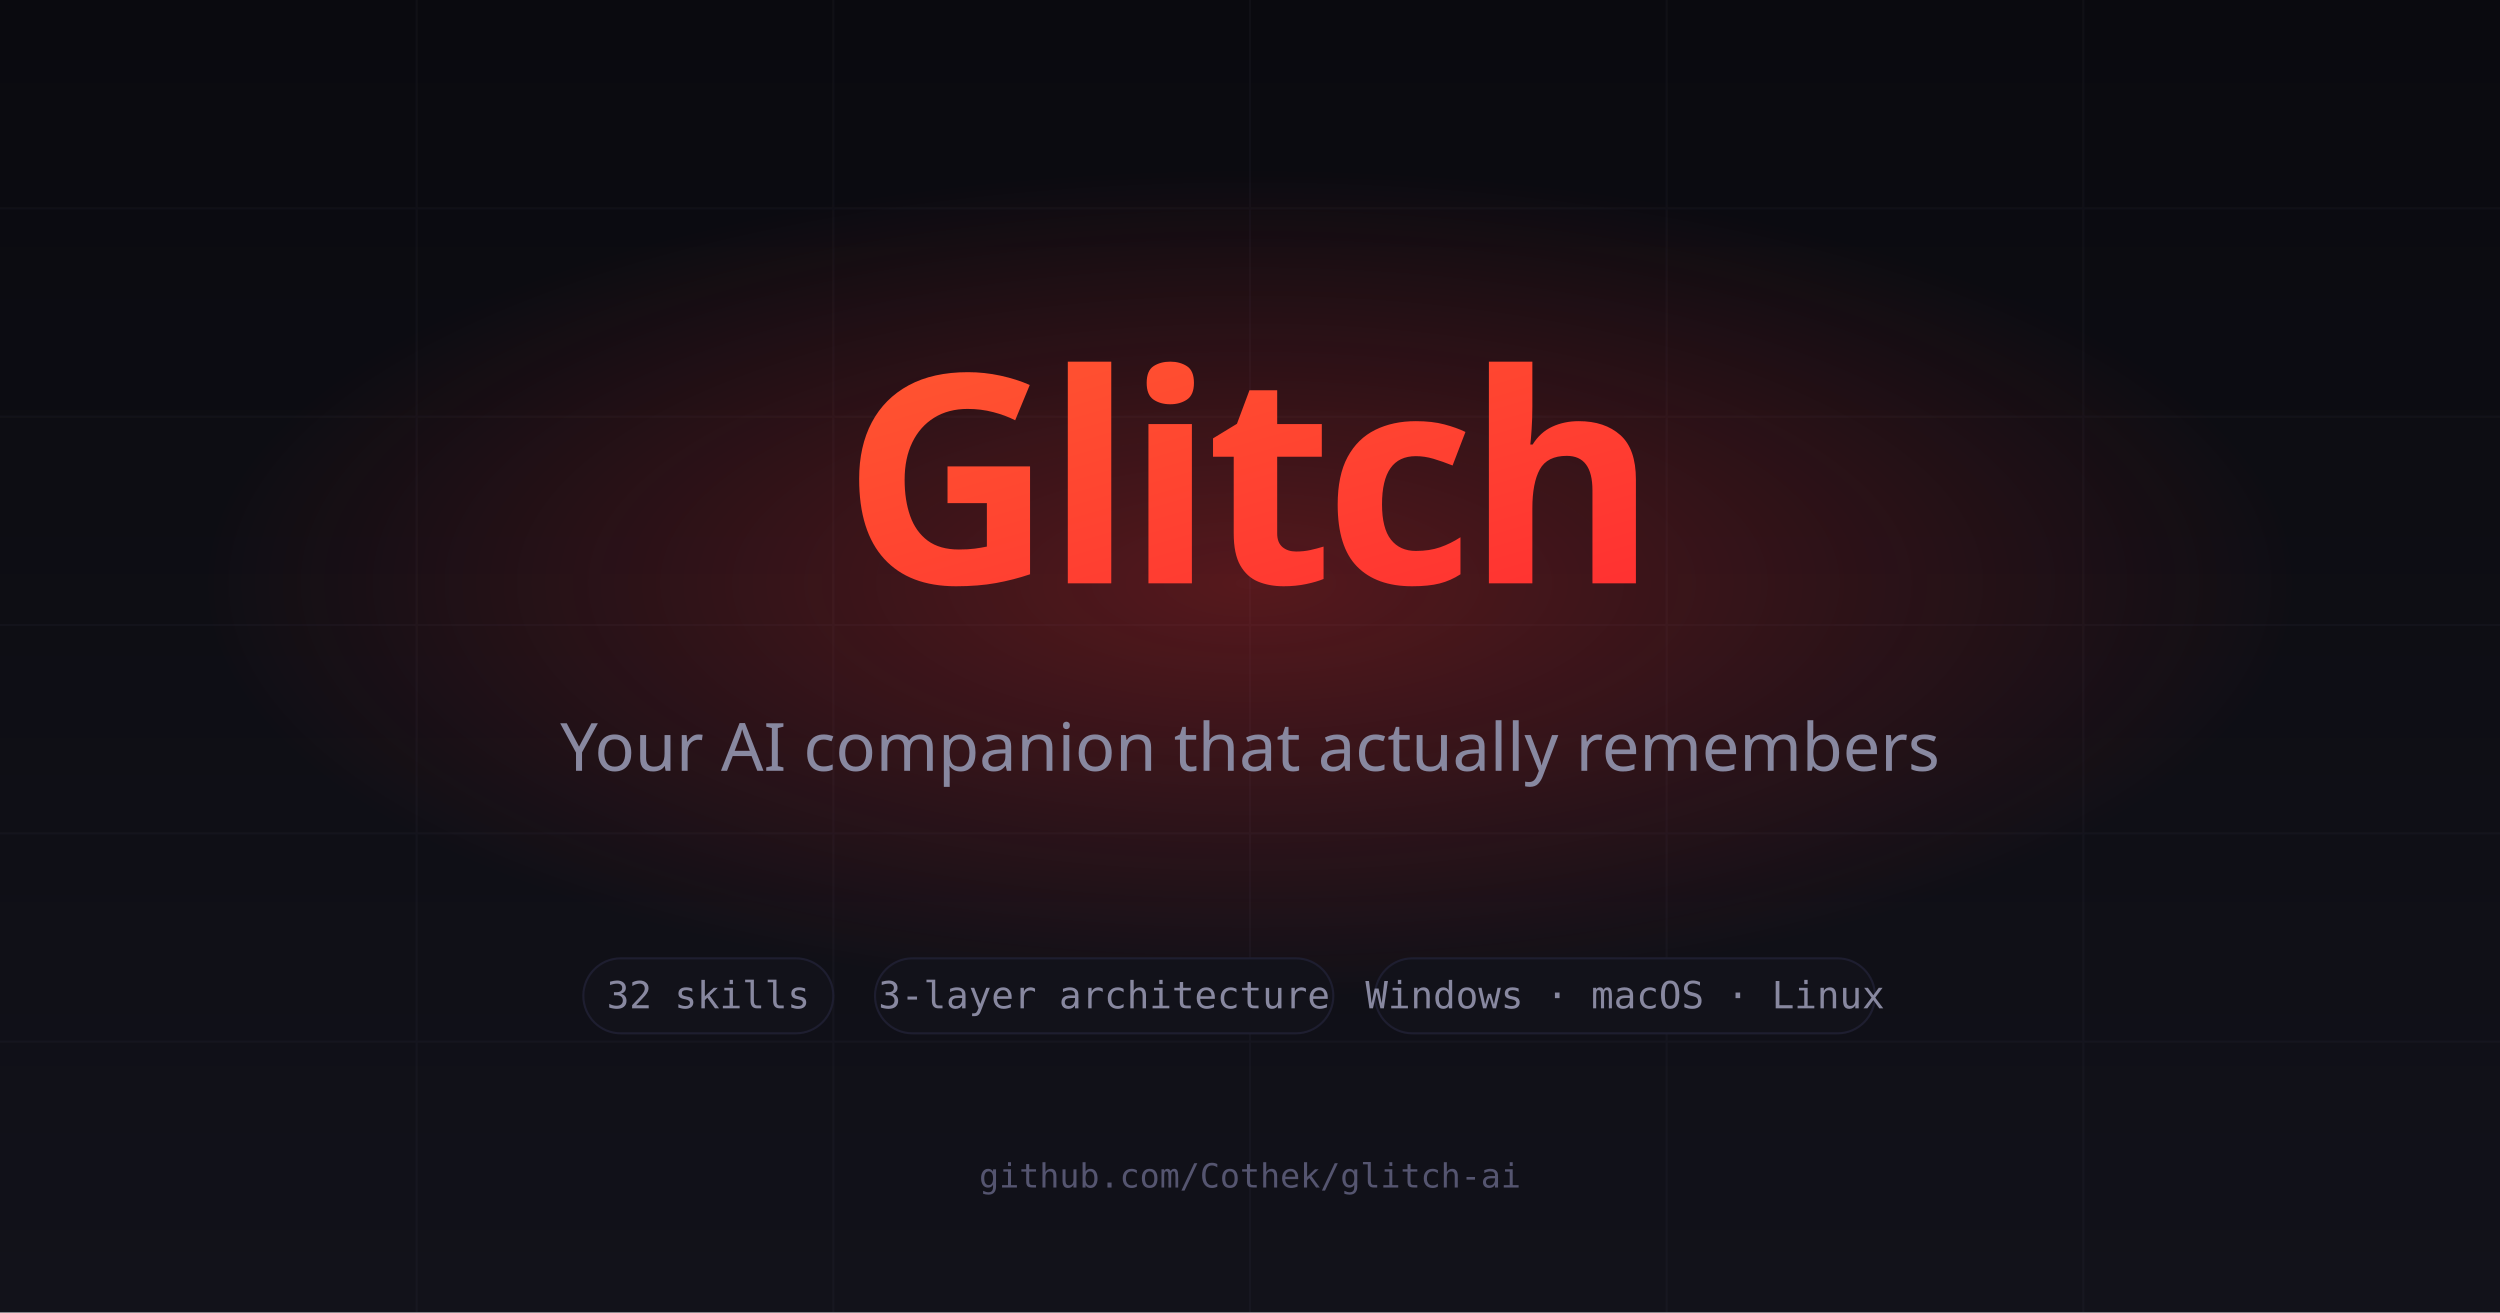
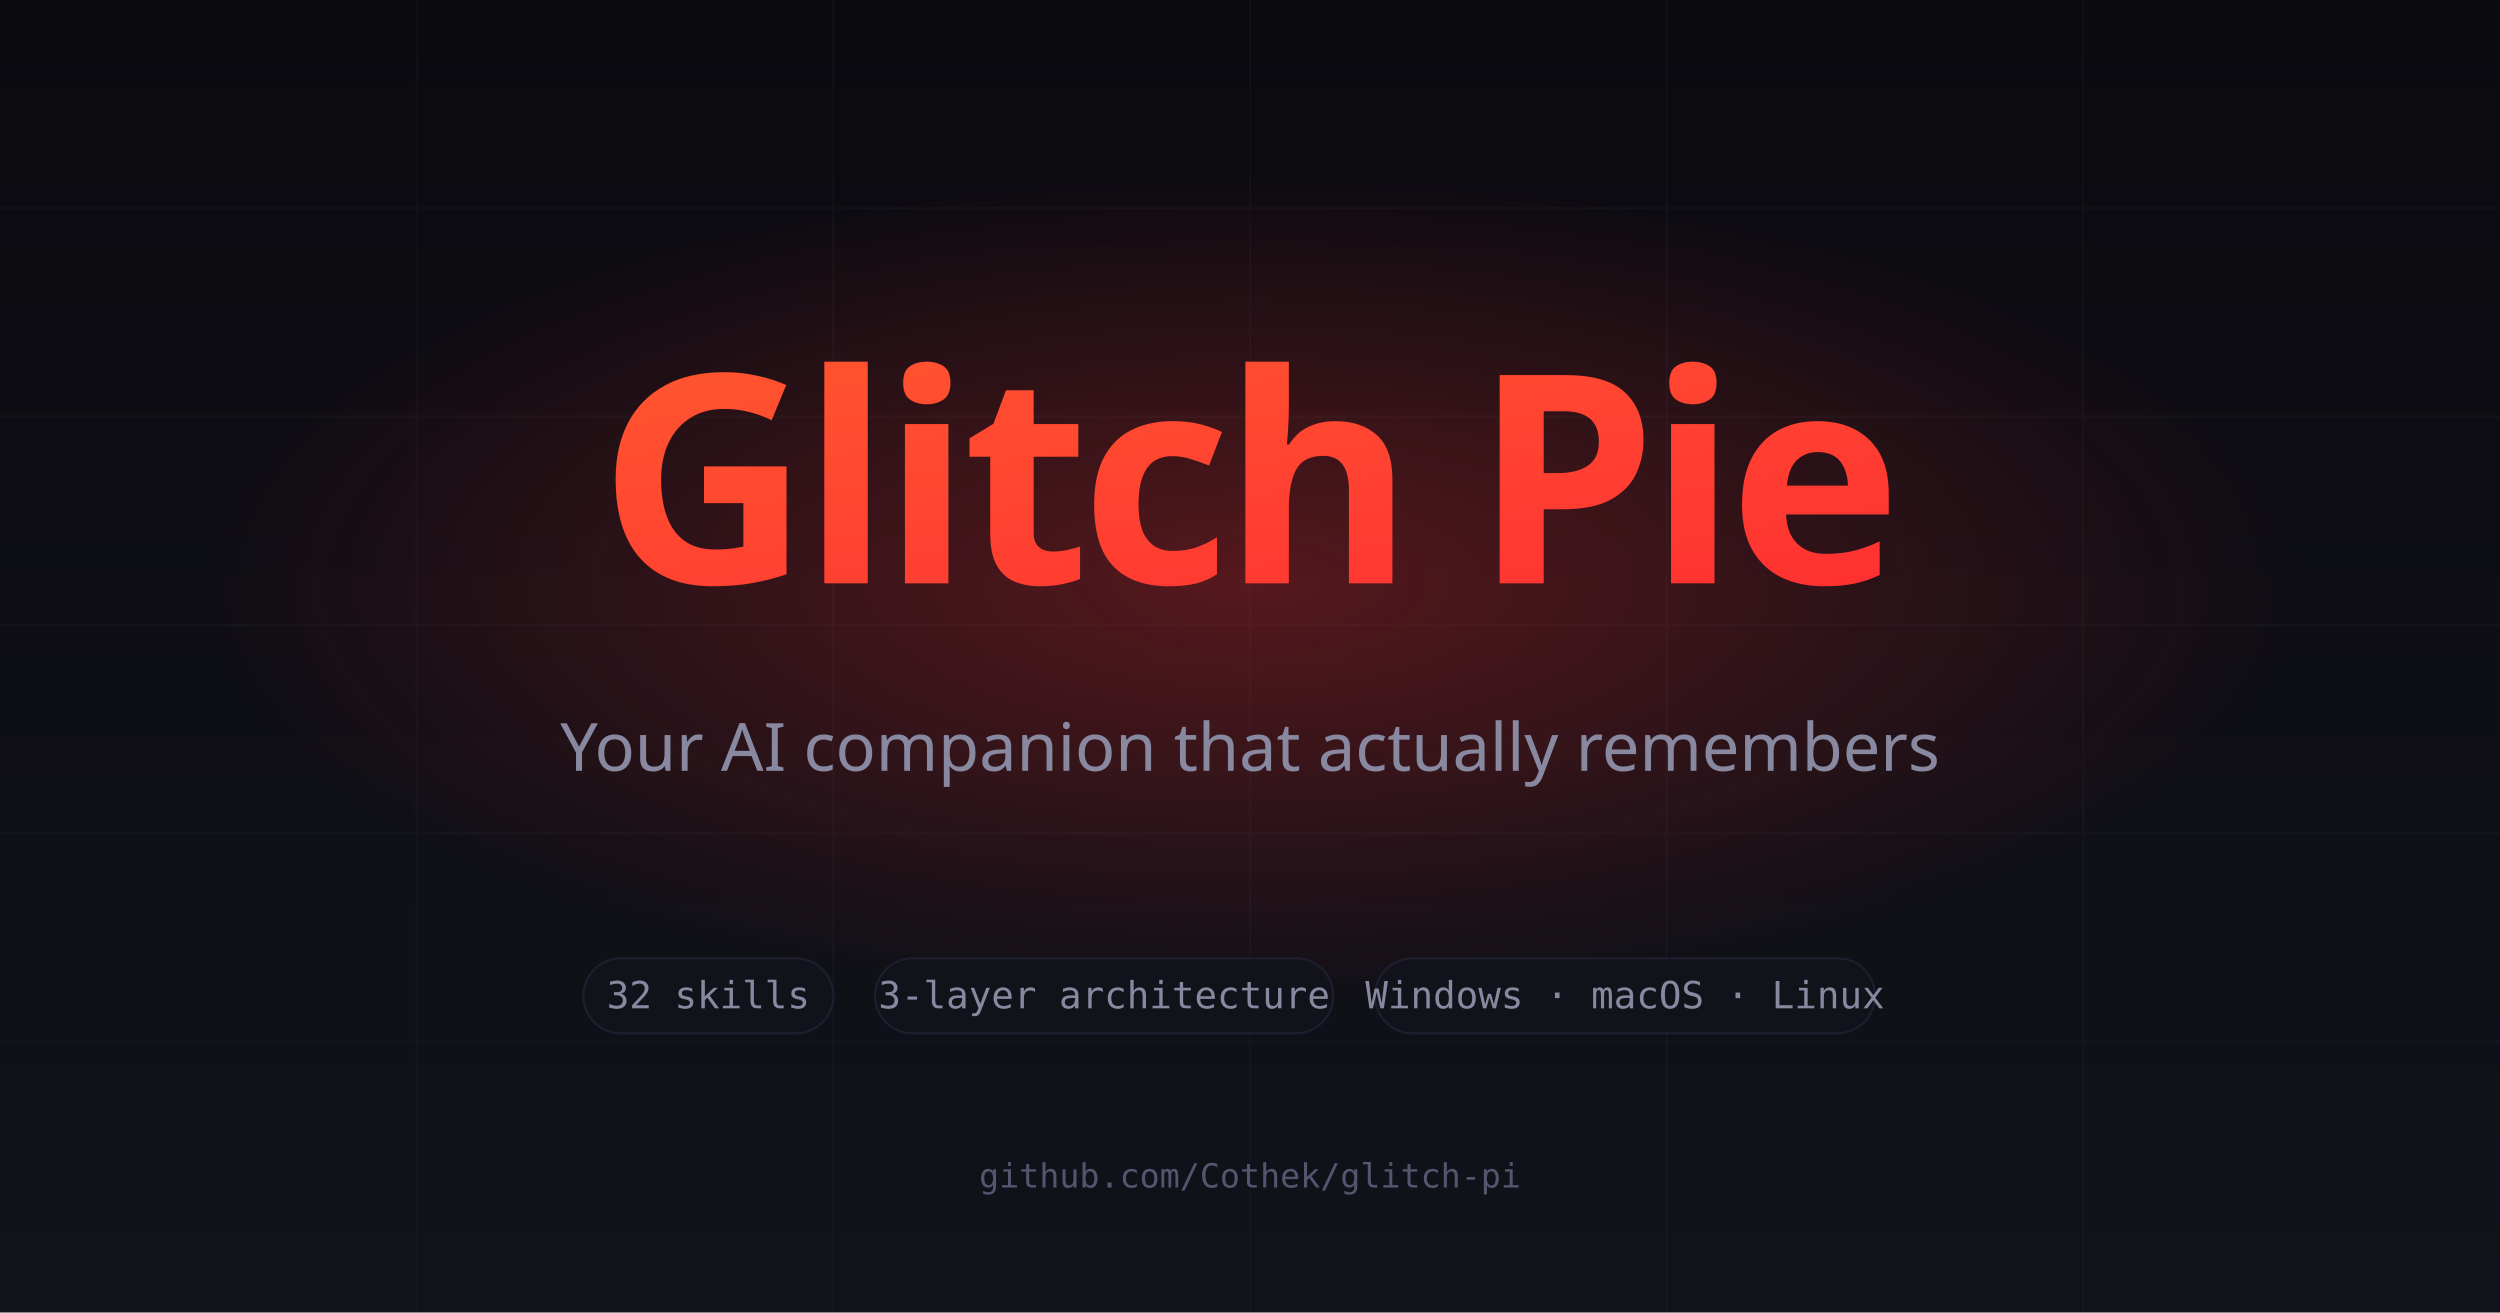
<svg xmlns="http://www.w3.org/2000/svg" viewBox="0 0 1200 630">
  <defs>
    <linearGradient id="titleGrad" x1="0" y1="0" x2="1" y2="1">
      <stop offset="0%" stop-color="#FF5530" />
      <stop offset="100%" stop-color="#FF3131" />
    </linearGradient>
    <linearGradient id="bgGrad" x1="0" y1="0" x2="0" y2="1">
      <stop offset="0%" stop-color="#0a0a0f" />
      <stop offset="100%" stop-color="#12121a" />
    </linearGradient>
    <radialGradient id="glow" cx="0.5" cy="0.5" r="0.5">
      <stop offset="0%" stop-color="#FF3131" stop-opacity="0.3" />
      <stop offset="100%" stop-color="#FF3131" stop-opacity="0" />
    </radialGradient>
  </defs>
  <rect width="1200" height="630" fill="url(#bgGrad)" />
  <g opacity="0.05" stroke="#8888a0" stroke-width="1">
    <line x1="0" y1="100" x2="1200" y2="100" />
    <line x1="0" y1="200" x2="1200" y2="200" />
    <line x1="0" y1="300" x2="1200" y2="300" />
    <line x1="0" y1="400" x2="1200" y2="400" />
    <line x1="0" y1="500" x2="1200" y2="500" />
    <line x1="200" y1="0" x2="200" y2="630" />
    <line x1="400" y1="0" x2="400" y2="630" />
    <line x1="600" y1="0" x2="600" y2="630" />
    <line x1="800" y1="0" x2="800" y2="630" />
    <line x1="1000" y1="0" x2="1000" y2="630" />
  </g>
  <ellipse cx="600" cy="280" rx="500" ry="200" fill="url(#glow)" />
-   <text x="600" y="280" text-anchor="middle" font-family="ui-sans-serif, system-ui, sans-serif" font-size="140" font-weight="800" fill="url(#titleGrad)" letter-spacing="-4">Glitch</text>
+   <text x="600" y="280" text-anchor="middle" font-family="ui-sans-serif, system-ui, sans-serif" font-size="140" font-weight="800" fill="url(#titleGrad)" letter-spacing="-4">Glitch Pie</text>
  <text x="600" y="370" text-anchor="middle" font-family="ui-sans-serif, system-ui, sans-serif" font-size="32" font-weight="500" fill="#8888a0">Your AI companion that actually remembers</text>
  <g font-family="ui-monospace, monospace" font-size="18" fill="#8888a0">
    <g transform="translate(280, 460)">
      <rect x="0" y="0" width="120" height="36" rx="18" fill="#12121a" stroke="#1e1e30" />
      <text x="60" y="24" text-anchor="middle">32 skills</text>
    </g>
    <g transform="translate(420, 460)">
      <rect x="0" y="0" width="220" height="36" rx="18" fill="#12121a" stroke="#1e1e30" />
      <text x="110" y="24" text-anchor="middle">3-layer architecture</text>
    </g>
    <g transform="translate(660, 460)">
      <rect x="0" y="0" width="240" height="36" rx="18" fill="#12121a" stroke="#1e1e30" />
      <text x="120" y="24" text-anchor="middle">Windows · macOS · Linux</text>
    </g>
  </g>
-   <text x="600" y="570" text-anchor="middle" font-family="ui-monospace, monospace" font-size="16" fill="#555570">github.com/Cothek/glitch-ai</text>
+   <text x="600" y="570" text-anchor="middle" font-family="ui-monospace, monospace" font-size="16" fill="#555570">github.com/Cothek/glitch-pi</text>
</svg>
